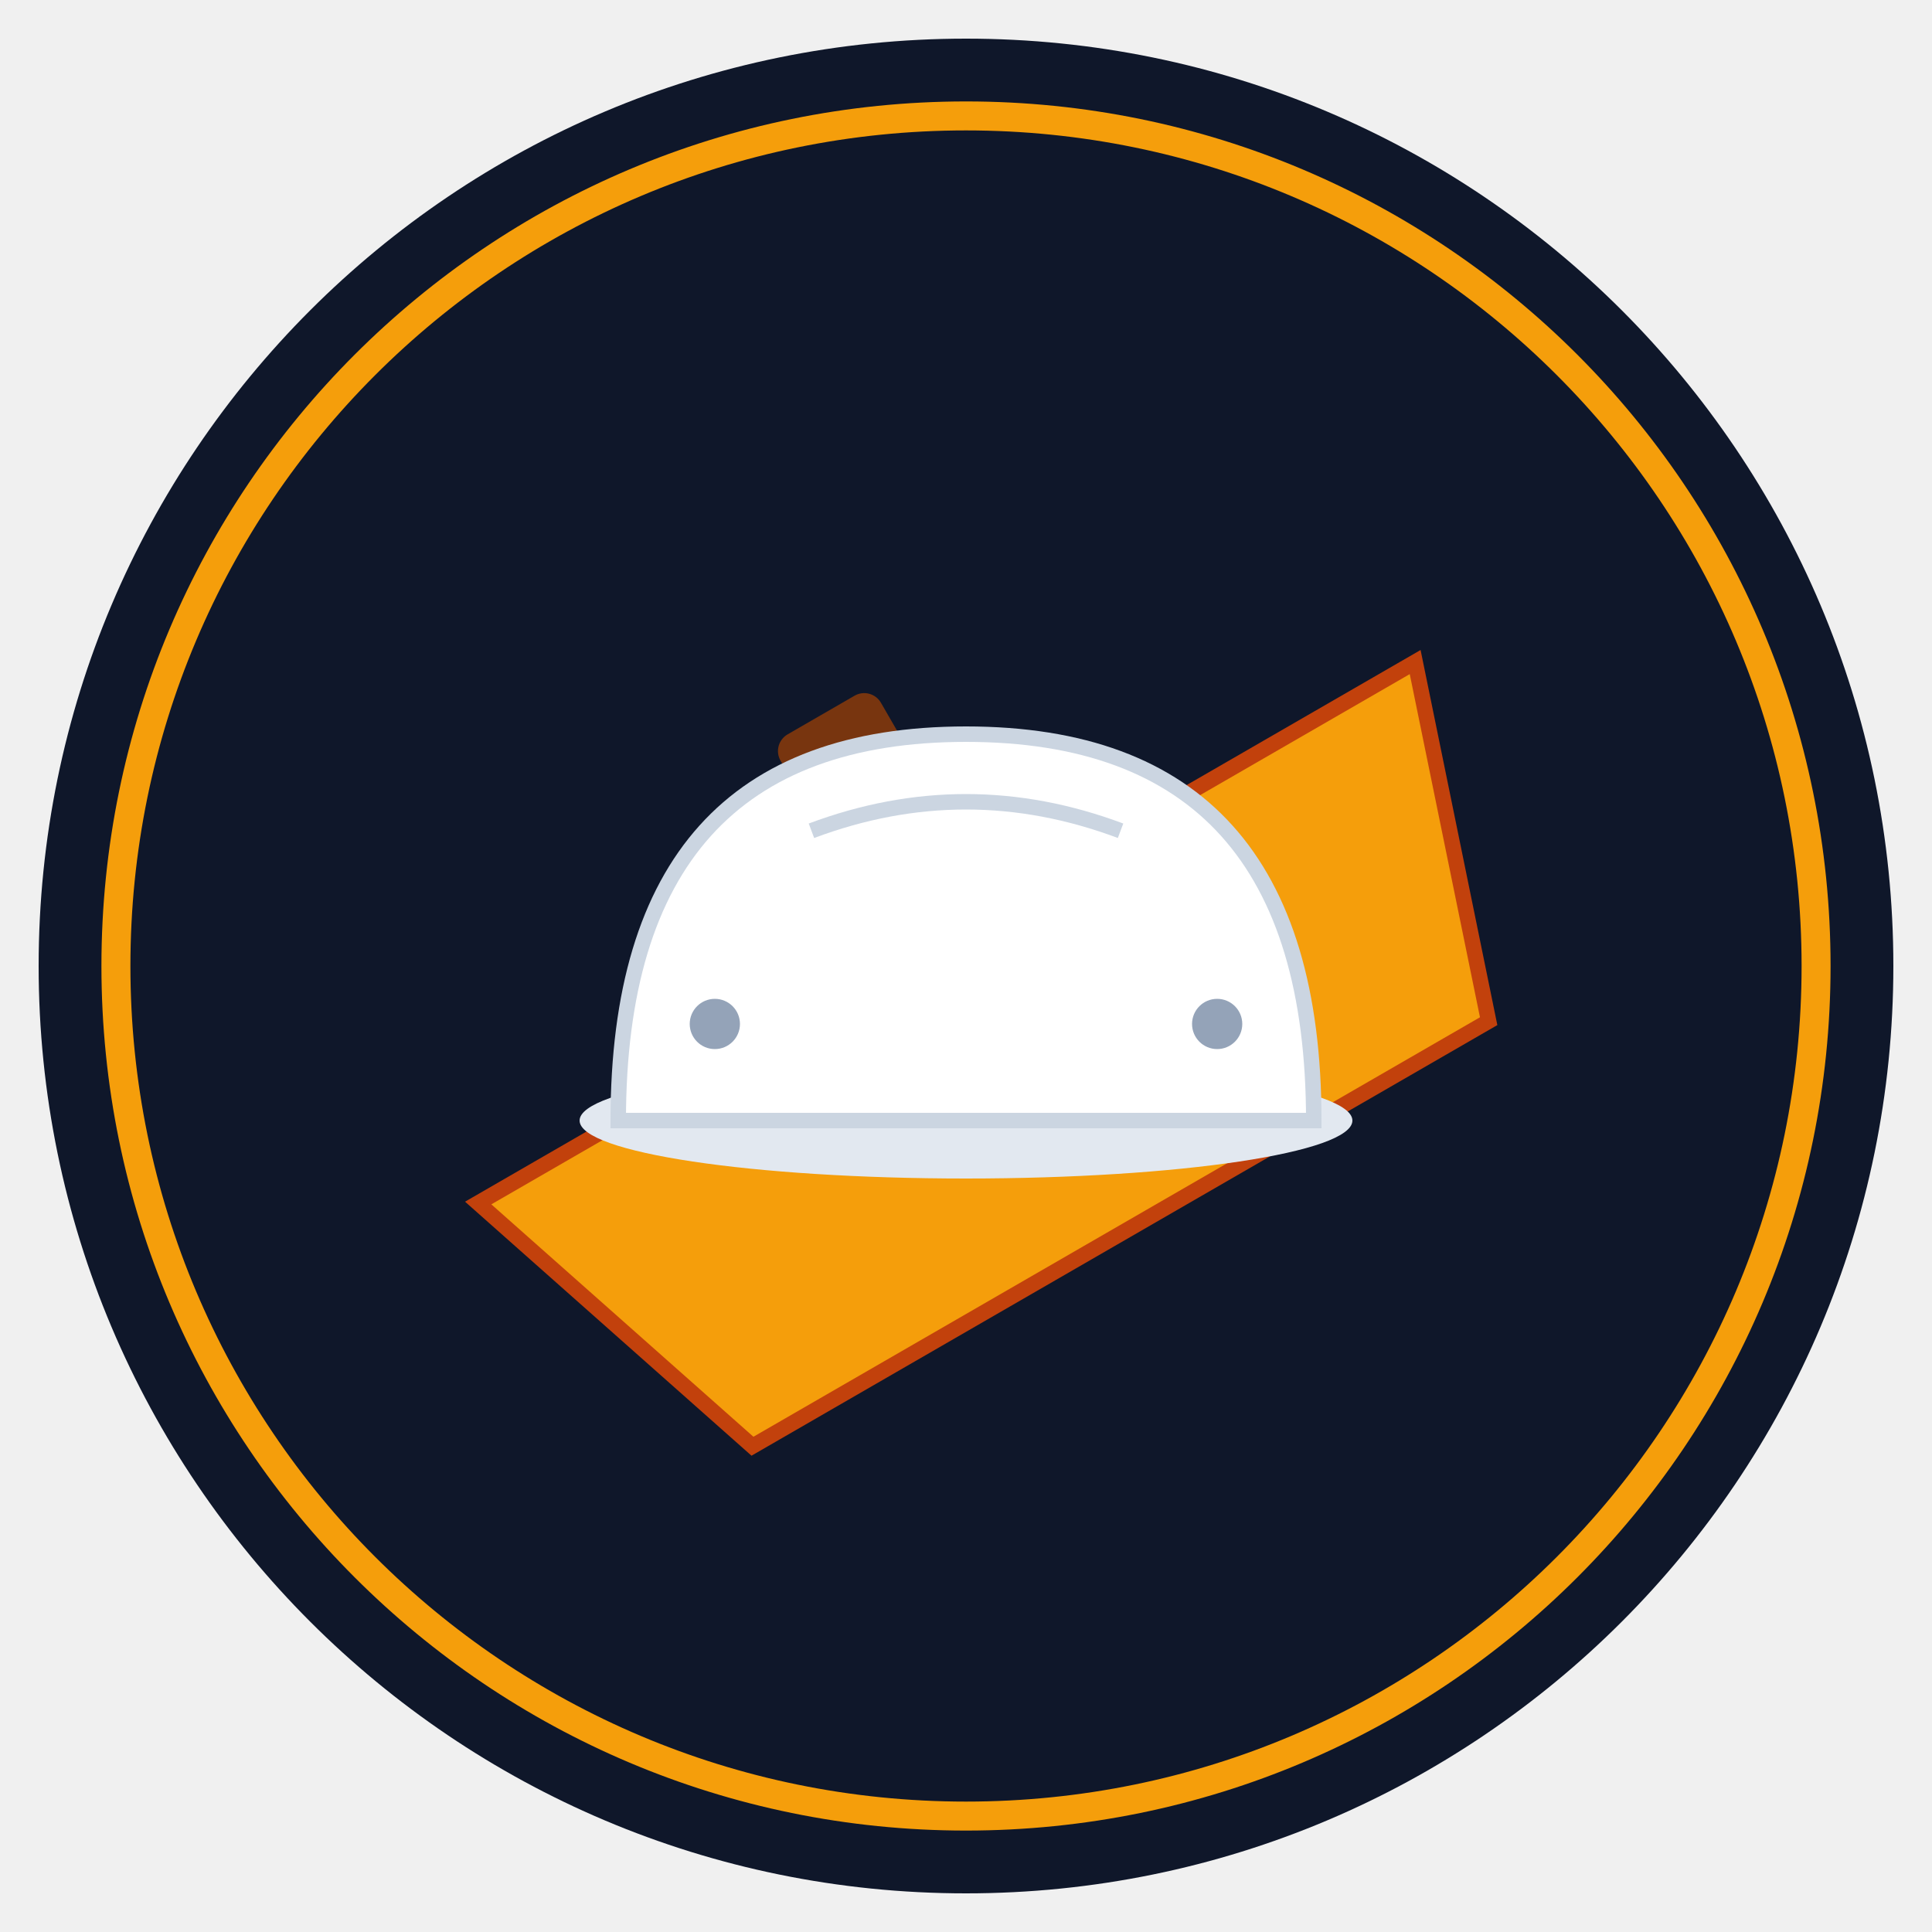
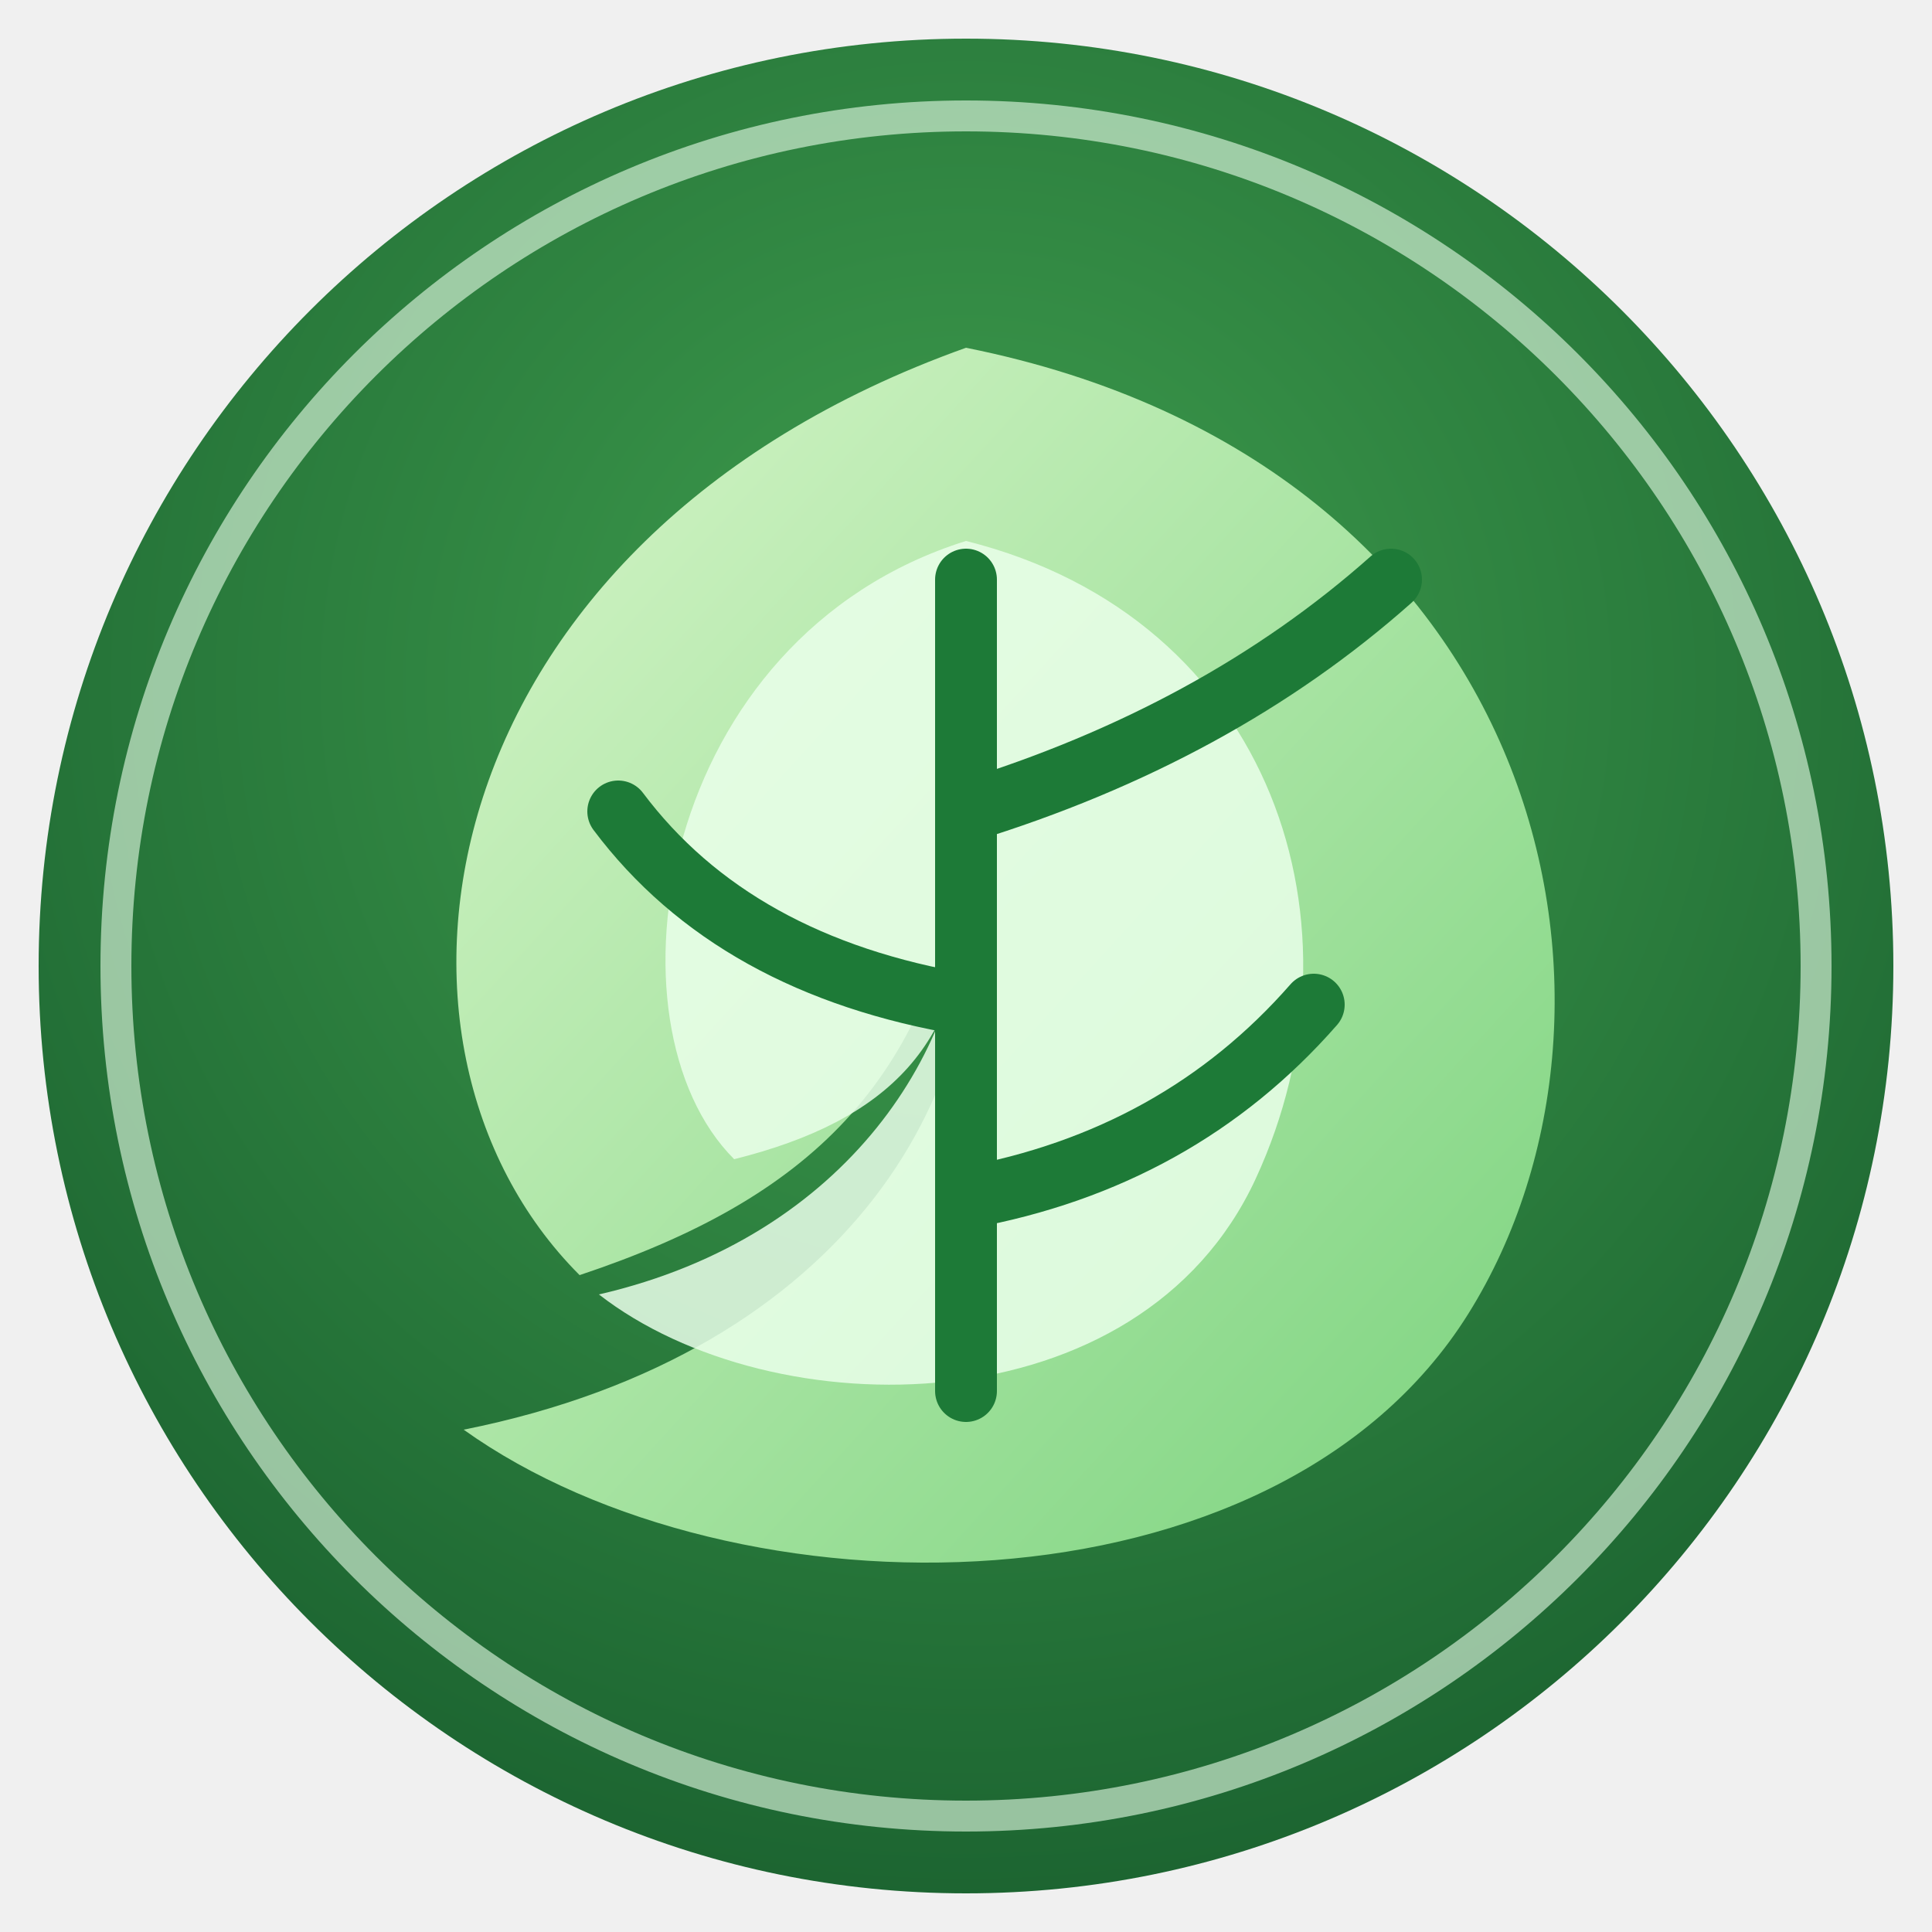
- <svg xmlns="http://www.w3.org/2000/svg" viewBox="0 0 100 100" width="40" height="40" aria-label="Puntero">
-   <circle cx="50" cy="50" r="48" fill="#0f172a" />
-   <circle cx="50" cy="50" r="44" fill="none" stroke="#f59e0b" stroke-width="1.5" />
-   <g transform="translate(50 50) rotate(-30)">
-     <path d="M -28 -2 L 28 -2 L 22 16 L -22 16 Z" fill="#f59e0b" stroke="#c2410c" stroke-width="0.8" />
-     <rect x="-3" y="-15" width="6" height="14" rx="1" fill="#78350f" />
-   </g>
-   <g transform="translate(50 50)">
-     <ellipse cx="0" cy="8" rx="20" ry="3" fill="#e2e8f0" />
-     <path d="M -18 8 Q -18 -12 0 -12 Q 18 -12 18 8 Z" fill="#ffffff" stroke="#cbd5e1" stroke-width="0.8" />
-     <path d="M -8 -7 Q 0 -10 8 -7" fill="none" stroke="#cbd5e1" stroke-width="0.8" />
-     <circle cx="-13" cy="3" r="1.3" fill="#94a3b8" />
-     <circle cx="13" cy="3" r="1.3" fill="#94a3b8" />
-   </g>
+ <svg xmlns="http://www.w3.org/2000/svg" viewBox="0 0 100 100" width="40" height="40" aria-label="Puntero Verde">
+   <defs>
+     <radialGradient id="pvBg" cx="50%" cy="35%" r="80%">
+       <stop offset="0%" stop-color="#3f9e4e" />
+       <stop offset="100%" stop-color="#14572a" />
+     </radialGradient>
+     <linearGradient id="pvLeaf" x1="0" y1="0" x2="1" y2="1">
+       <stop offset="0%" stop-color="#d6f5c8" />
+       <stop offset="100%" stop-color="#7bd37e" />
+     </linearGradient>
+   </defs>
+   <circle cx="50" cy="50" r="48" fill="url(#pvBg)" />
+   <circle cx="50" cy="50" r="44" fill="none" stroke="#eaffea" stroke-width="1.6" opacity=".6" />
+   <path d="M 50 18 C 80 24 86 52 76 68 C 66 84 38 84 24 74 C 44 70 52 56 50 44 C 48 56 42 62 30 66 C 18 54 22 28 50 18 Z" fill="url(#pvLeaf)" />
+   <path d="M 50 28 C 66 32 71 48 65 61 C 59 74 40 74 31 67 C 44 64 50 54 50 46 C 50 54 46 58 38 60 C 31 53 34 33 50 28 Z" fill="#eaffea" opacity=".85" />
+   <path d="M 50 30 L 50 72" stroke="#1d7a37" stroke-width="3.2" stroke-linecap="round" />
+   <path d="M 50 42 Q 63 38 72 30" fill="none" stroke="#1d7a37" stroke-width="3.2" stroke-linecap="round" />
+   <path d="M 50 52 Q 38 50 32 42" fill="none" stroke="#1d7a37" stroke-width="3.2" stroke-linecap="round" />
+   <path d="M 50 62 Q 61 60 68 52" fill="none" stroke="#1d7a37" stroke-width="3.2" stroke-linecap="round" />
</svg>
